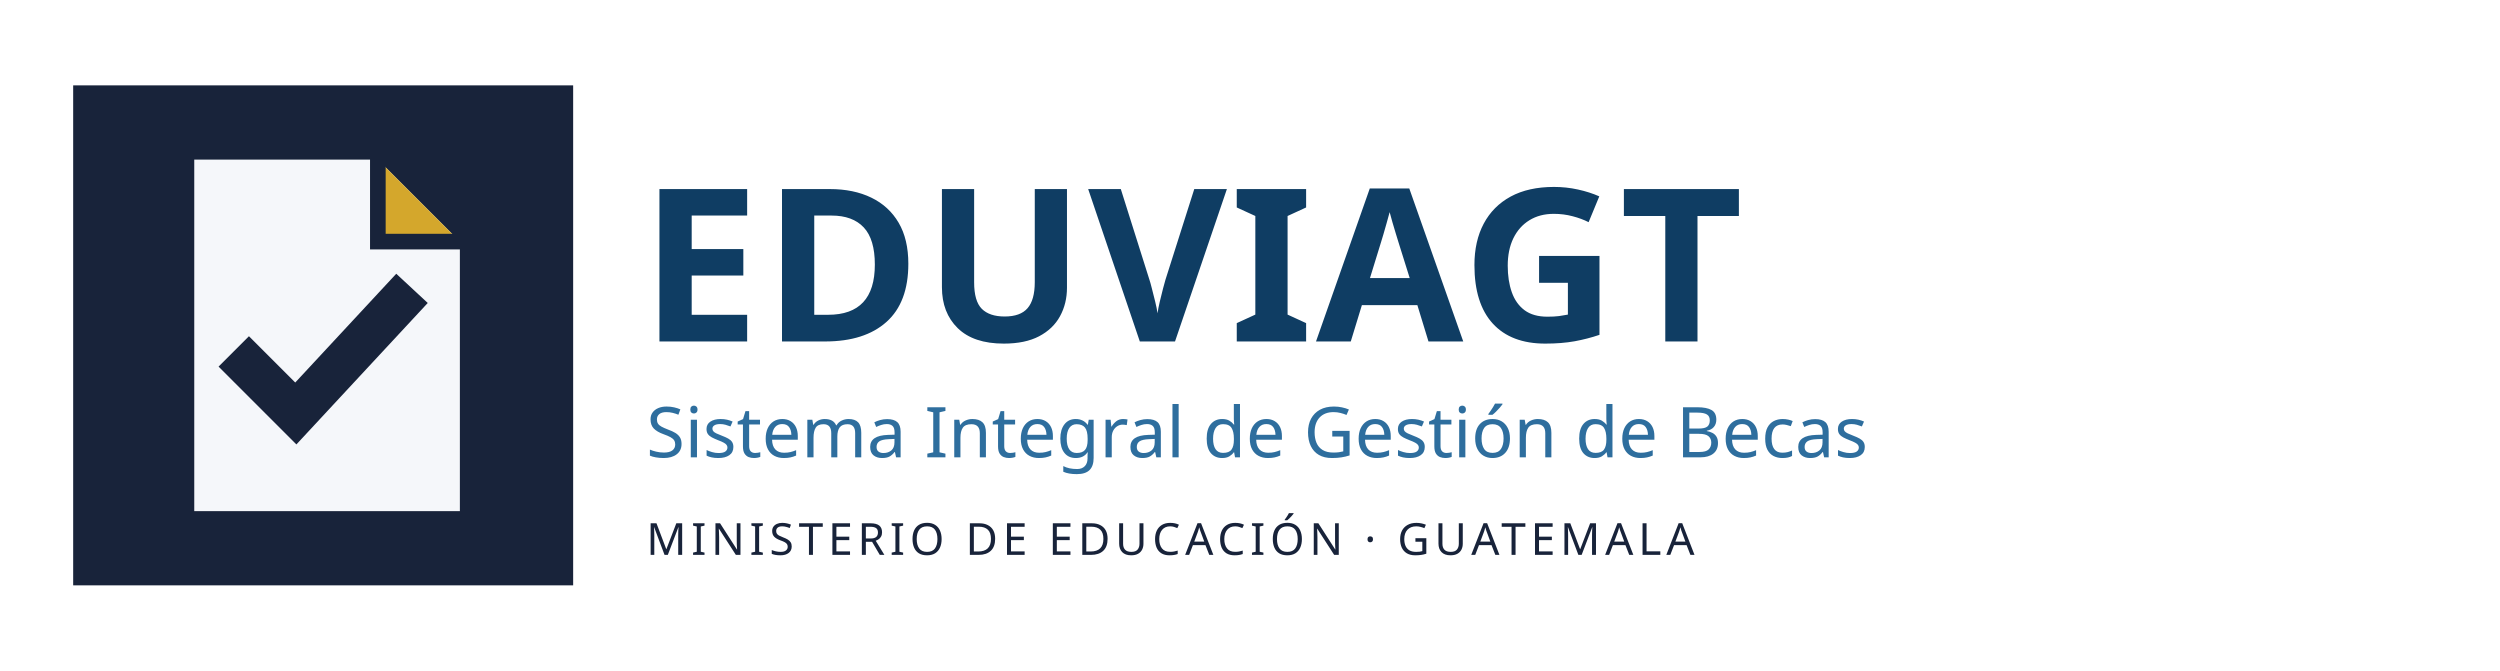
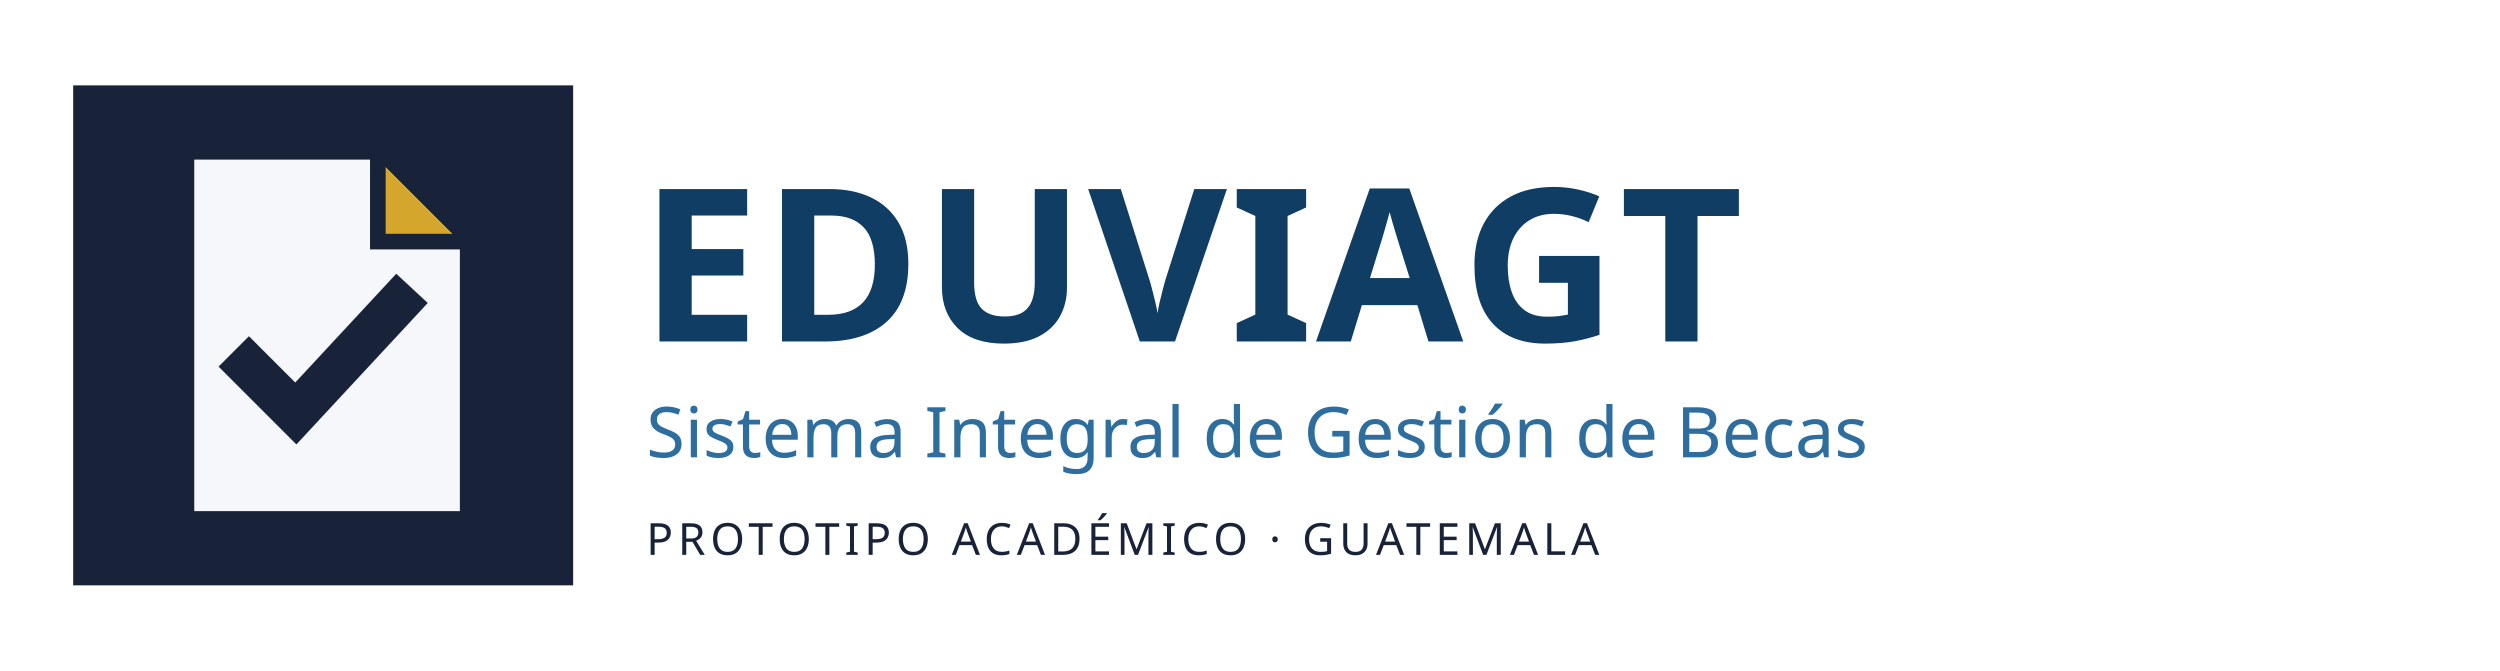
- <svg xmlns="http://www.w3.org/2000/svg" width="820" height="220" viewBox="0 0 820 220" role="img" aria-label="EDUVIAGT — Sistema Integral de Gestión de Becas, Ministerio de Educación de Guatemala">
+ <svg xmlns="http://www.w3.org/2000/svg" width="820" height="220" viewBox="0 0 820 220" role="img" aria-label="EDUVIAGT — Prototipo académico de gestión de becas">
  <g transform="translate(24,28) scale(0.3203)">
    <rect x="0" y="0" width="512" height="512" fill="#18233A" />
    <path d="M124 76 L312 76 L396 160 L396 436 L124 436 Z" fill="#F5F7FA" />
    <path d="M312 76 L396 160 L312 160 Z" fill="#D4A72C" />
    <path d="M312 76 L312 160 L396 160" fill="none" stroke="#18233A" stroke-width="16" stroke-linecap="square" stroke-linejoin="miter" />
    <path d="M180 288 L228 336 L332 224" fill="none" stroke="#18233A" stroke-width="44" stroke-linecap="square" stroke-linejoin="miter" />
  </g>
  <text x="210" y="112" font-family="Archivo Black, Arial Black, sans-serif" font-size="70" font-weight="900" letter-spacing="1" fill="#0F3D63">EDUVIAGT</text>
  <text x="212" y="150" font-family="Instrument Sans, Segoe UI, sans-serif" font-size="23" fill="#2E6E9E">Sistema Integral de Gestión de Becas</text>
-   <text x="212" y="182" font-family="Instrument Sans, Segoe UI, sans-serif" font-size="14.5" letter-spacing="1.6" fill="#18233A">MINISTERIO DE EDUCACIÓN · GUATEMALA</text>
+   <text x="212" y="182" font-family="Instrument Sans, Segoe UI, sans-serif" font-size="14.5" letter-spacing="1.6" fill="#18233A">PROTOTIPO ACADÉMICO · GUATEMALA</text>
</svg>
